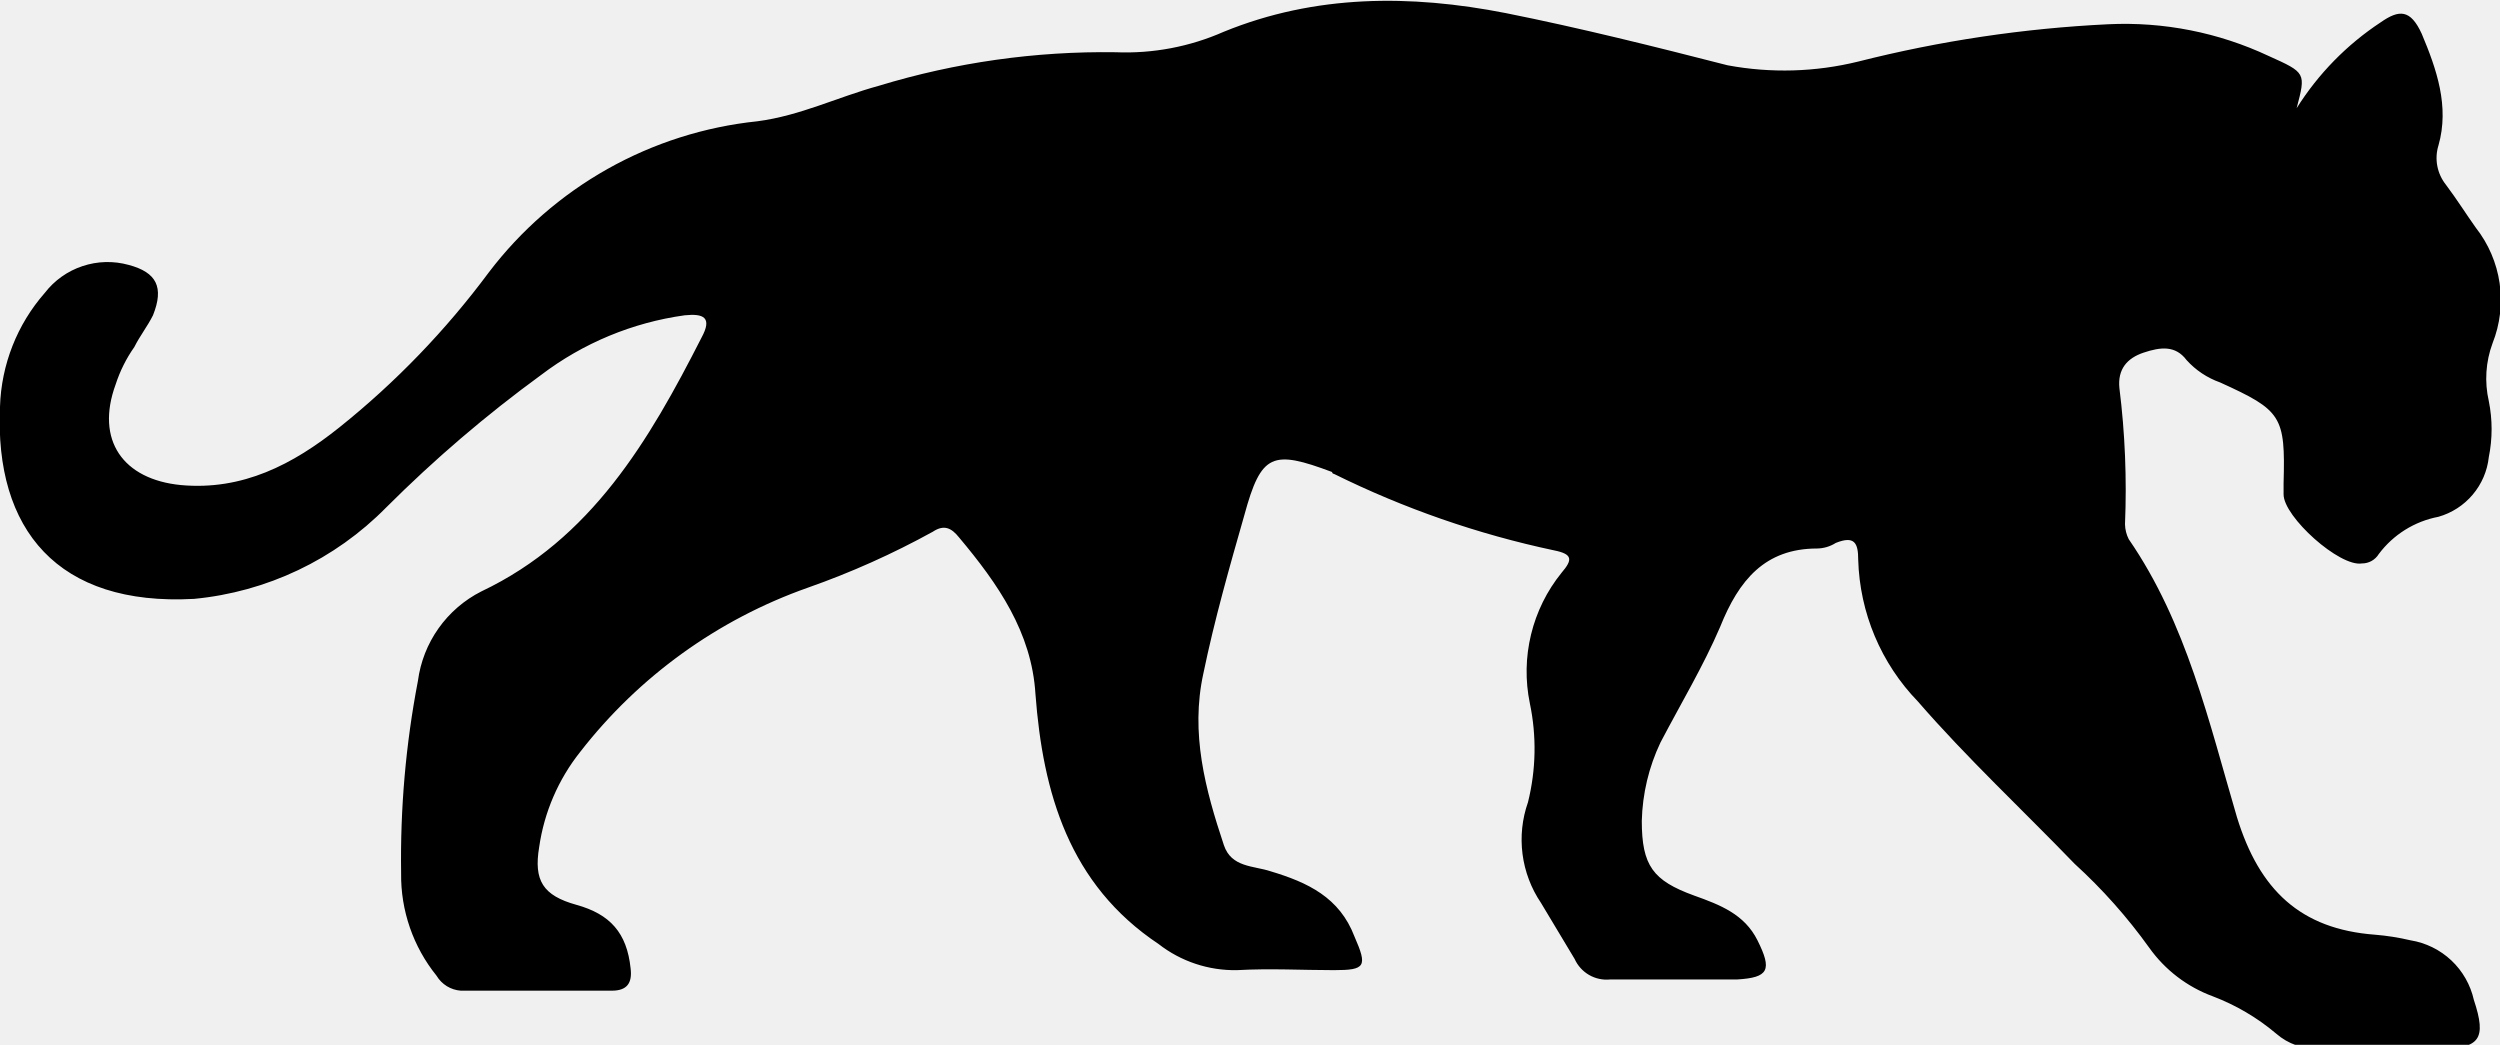
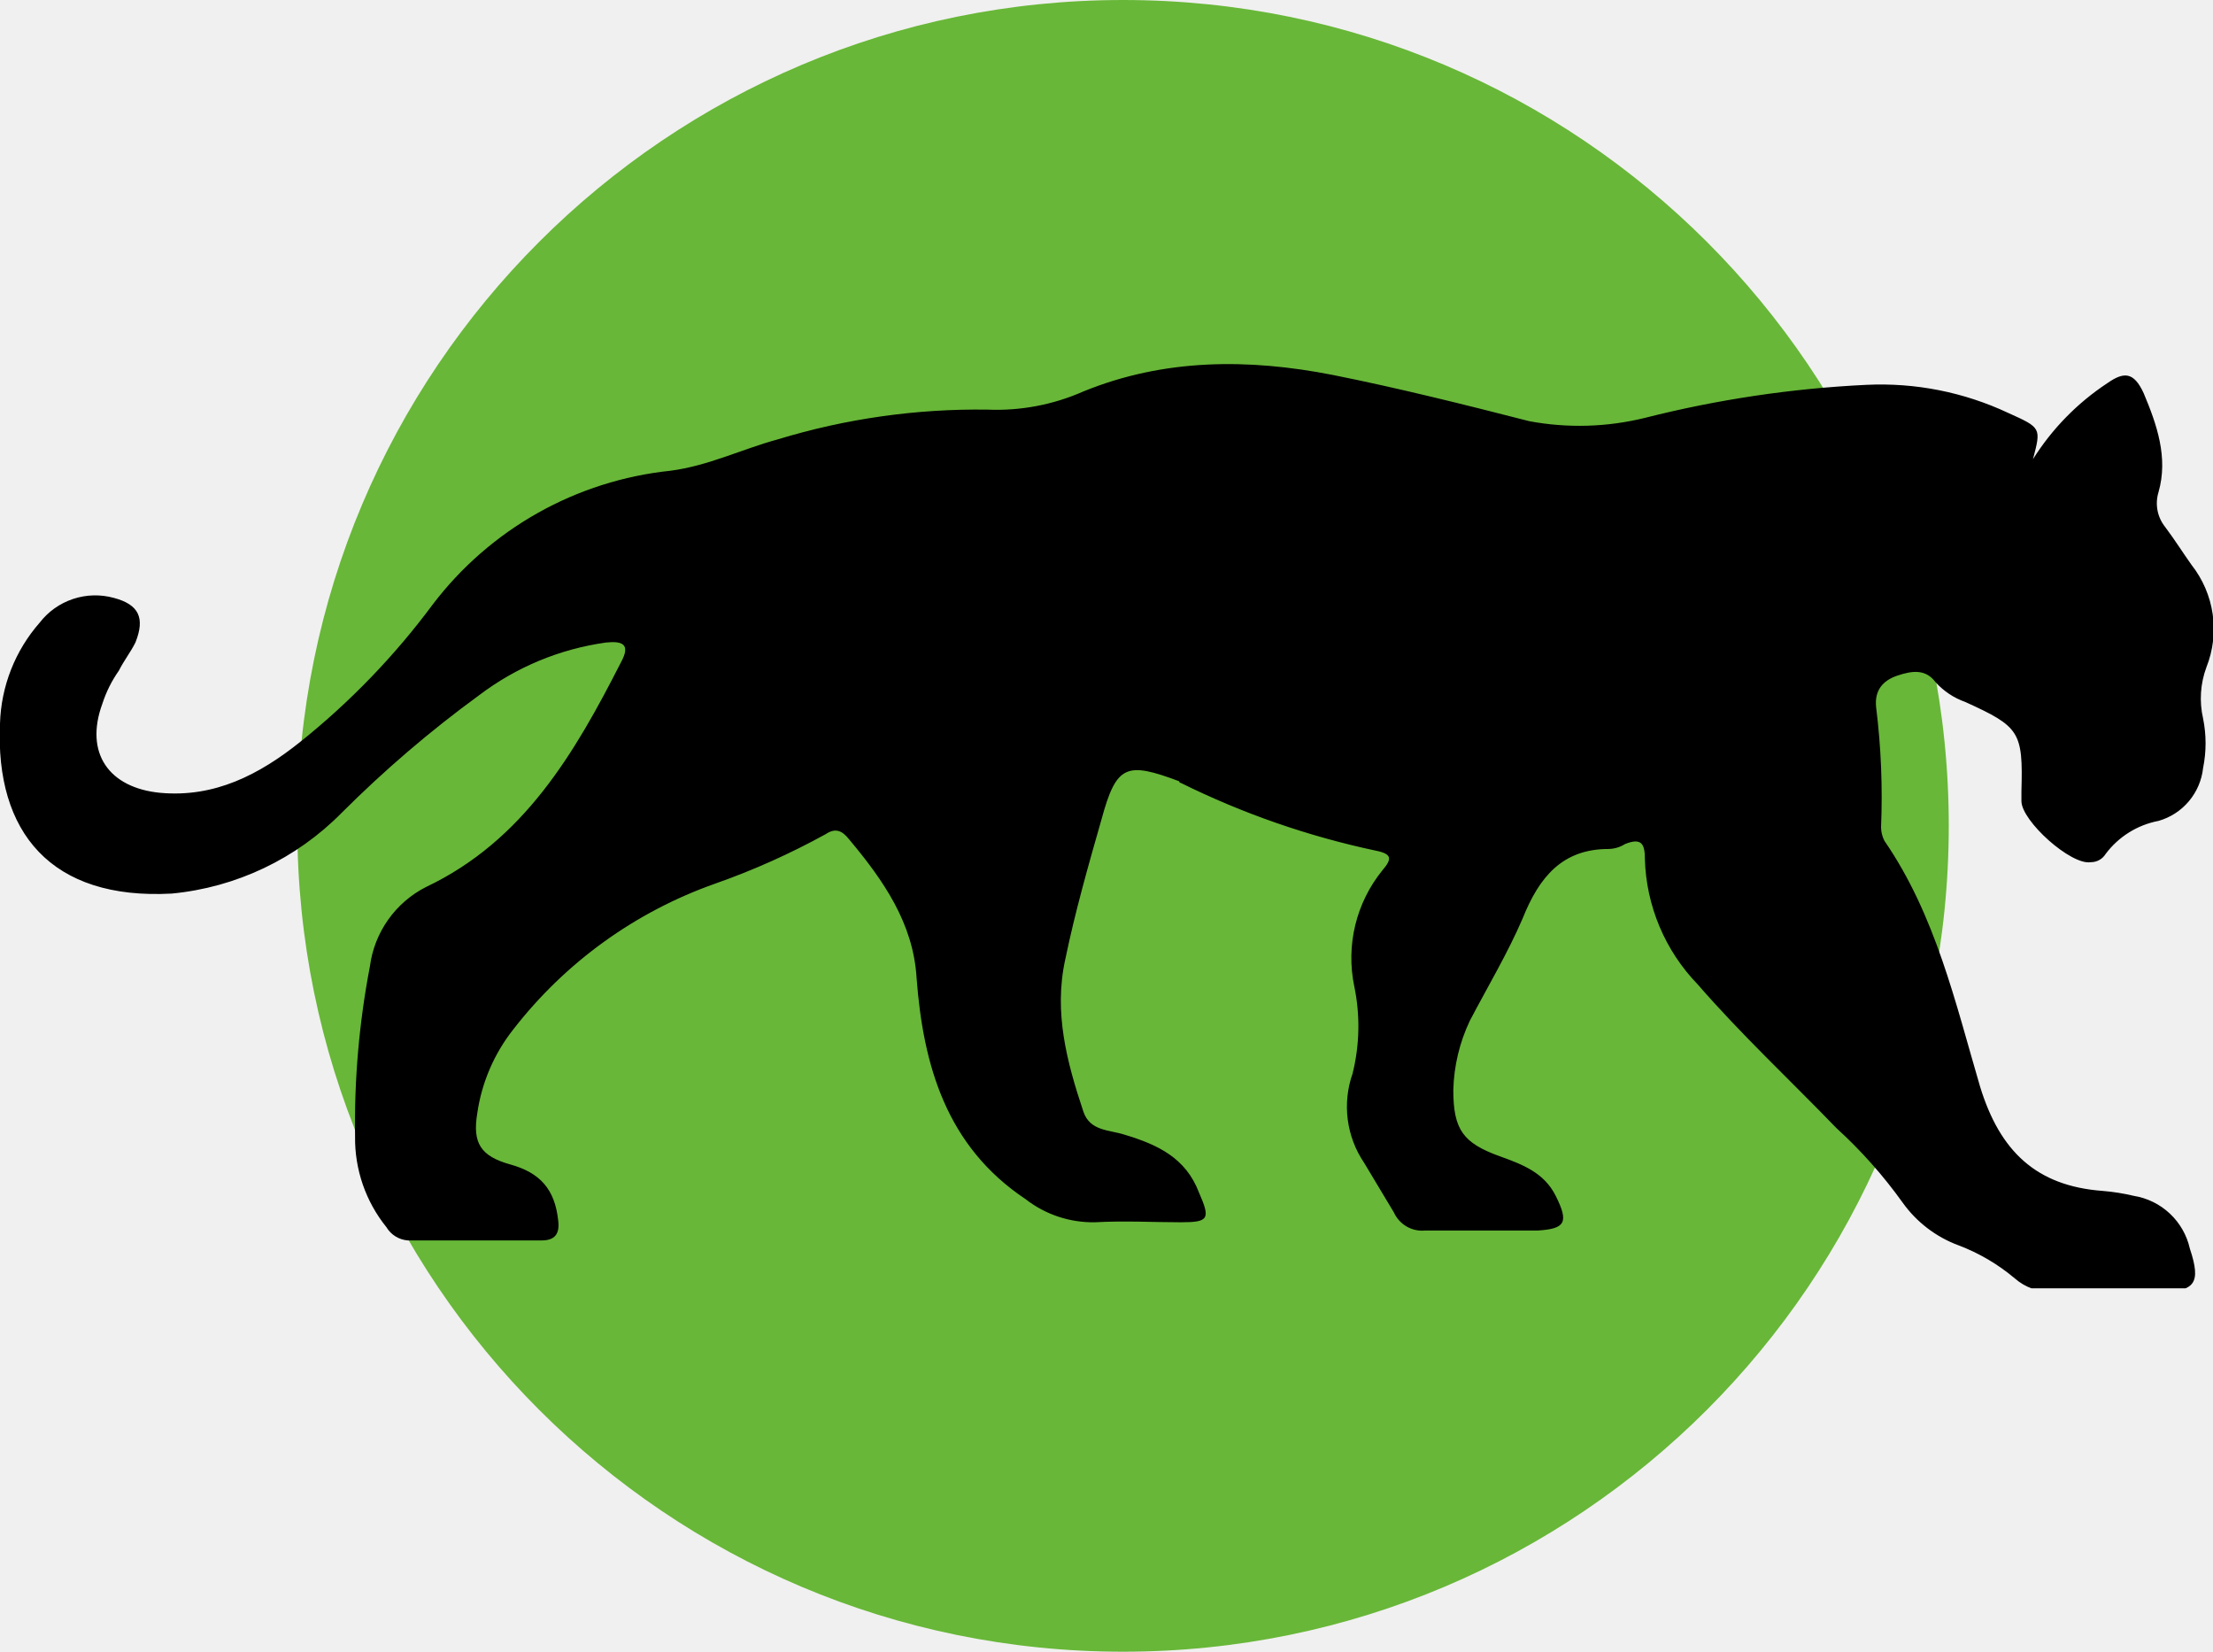
- <svg xmlns="http://www.w3.org/2000/svg" viewBox="0 0 67 28" fill="none">
-   <g clip-path="url(#clip0_135_3258)">
-     <path d="M61.55 2.9C62.127 1.982 62.894 1.197 63.8 0.6C64.3 0.25 64.6 0.25 64.9 0.9C65.3 1.85 65.65 2.85 65.35 3.9C65.295 4.078 65.285 4.267 65.32 4.45C65.355 4.633 65.434 4.804 65.55 4.95C65.85 5.35 66.1 5.75 66.35 6.1C66.69 6.532 66.911 7.046 66.99 7.59C67.069 8.134 67.003 8.689 66.8 9.2C66.616 9.696 66.582 10.235 66.7 10.75C66.8 11.245 66.8 11.755 66.7 12.25C66.66 12.621 66.51 12.971 66.269 13.256C66.029 13.541 65.709 13.748 65.35 13.85C64.71 13.972 64.14 14.328 63.75 14.85C63.703 14.927 63.636 14.99 63.558 15.034C63.479 15.078 63.39 15.101 63.3 15.1C62.7 15.2 61.2 13.85 61.2 13.25V12.95C61.25 11.15 61.15 11 59.5 10.25C59.155 10.128 58.845 9.922 58.6 9.65C58.3 9.25 57.9 9.3 57.45 9.45C57 9.6 56.75 9.9 56.8 10.4C56.951 11.61 57.001 12.831 56.95 14.05C56.953 14.189 56.987 14.326 57.05 14.45C58.6 16.7 59.2 19.35 59.95 21.9C60.55 23.85 61.65 24.9 63.65 25.05C63.97 25.076 64.288 25.126 64.6 25.2C65.011 25.266 65.393 25.454 65.696 25.739C65.999 26.024 66.209 26.394 66.3 26.8C66.65 27.85 66.45 28.1 65.4 28.1H62.15C61.729 28.121 61.317 27.978 61 27.7C60.494 27.273 59.919 26.935 59.3 26.7C58.615 26.447 58.023 25.994 57.6 25.4C57.014 24.582 56.344 23.828 55.6 23.15C54.2 21.7 52.7 20.3 51.4 18.8C50.41 17.778 49.84 16.422 49.8 15C49.8 14.55 49.7 14.35 49.2 14.55C49.05 14.645 48.877 14.697 48.7 14.7C47.3 14.7 46.6 15.55 46.1 16.8C45.65 17.85 45.05 18.85 44.5 19.9C44.188 20.557 44.018 21.273 44 22C44 23.2 44.3 23.6 45.4 24C46.1 24.25 46.75 24.5 47.1 25.2C47.5 26 47.4 26.2 46.55 26.25H43.15C42.954 26.269 42.757 26.227 42.586 26.128C42.416 26.029 42.281 25.88 42.2 25.7L41.3 24.2C41.035 23.809 40.865 23.36 40.804 22.892C40.743 22.423 40.793 21.946 40.95 21.5C41.166 20.632 41.184 19.726 41 18.85C40.874 18.24 40.885 17.61 41.032 17.005C41.179 16.399 41.458 15.834 41.85 15.35C42.15 15 42.15 14.85 41.65 14.75C39.605 14.316 37.623 13.627 35.75 12.7C35.737 12.7 35.724 12.695 35.715 12.685C35.705 12.676 35.7 12.663 35.7 12.65C34.1 12.05 33.8 12.15 33.35 13.8C32.95 15.2 32.55 16.6 32.25 18.05C31.9 19.65 32.3 21.15 32.8 22.65C33 23.25 33.6 23.2 34.05 23.35C35.05 23.65 35.9 24.05 36.3 25.1C36.65 25.9 36.6 26 35.75 26C34.9 26 34.05 25.95 33.15 26C32.391 26.014 31.649 25.767 31.05 25.3C28.65 23.7 27.95 21.25 27.75 18.6C27.65 16.95 26.75 15.65 25.7 14.4C25.5 14.15 25.3 14.05 25 14.25C23.927 14.842 22.806 15.344 21.65 15.75C19.237 16.602 17.12 18.129 15.55 20.15C14.964 20.887 14.584 21.767 14.45 22.7C14.3 23.6 14.55 24 15.45 24.25C16.35 24.5 16.8 25 16.9 25.95C16.95 26.35 16.8 26.55 16.4 26.55H12.35C12.217 26.541 12.089 26.499 11.976 26.43C11.863 26.36 11.768 26.264 11.7 26.15C11.072 25.372 10.736 24.399 10.75 23.4C10.724 21.672 10.874 19.947 11.2 18.25C11.267 17.742 11.456 17.258 11.753 16.839C12.049 16.421 12.443 16.081 12.9 15.85C15.85 14.45 17.4 11.8 18.8 9.05C19.1 8.5 18.85 8.4 18.35 8.45C16.951 8.644 15.625 9.195 14.5 10.05C13.027 11.124 11.64 12.311 10.35 13.6C8.975 14.997 7.151 15.864 5.2 16.05C1.55 16.25 -0.15 14.2 -2.12286e-05 10.9C0.034 9.775 0.458 8.696 1.2 7.85C1.458 7.515 1.81 7.265 2.211 7.132C2.611 6.998 3.043 6.987 3.45 7.1C4.2 7.3 4.4 7.7 4.1 8.45C3.95 8.75 3.75 9 3.6 9.3C3.384 9.606 3.216 9.944 3.1 10.3C2.55 11.8 3.3 12.85 4.85 13C6.5 13.15 7.85 12.45 9.1 11.45C10.606 10.244 11.95 8.849 13.1 7.3C13.96 6.169 15.042 5.226 16.28 4.529C17.519 3.832 18.887 3.397 20.3 3.25C21.45 3.1 22.45 2.6 23.55 2.3C25.607 1.673 27.75 1.369 29.9 1.4C30.896 1.441 31.888 1.253 32.8 0.85C35.25 -0.15 37.8 -0.15 40.35 0.35C42.35 0.75 44.35 1.25 46.3 1.75C47.461 1.966 48.654 1.932 49.8 1.65C51.994 1.094 54.239 0.759 56.5 0.65C57.981 0.578 59.458 0.87 60.8 1.5C61.8 1.95 61.8 1.95 61.55 2.9Z" fill="black" />
+ <svg xmlns="http://www.w3.org/2000/svg" width="268" height="200" viewBox="0 0 268 200" fill="none">
+   <circle cx="136" cy="100" r="100" fill="#68B738" />
+   <g clip-path="url(#clip0_43928_352)">
+     <path d="M246.2 55.6C248.509 51.926 251.578 48.789 255.2 46.4C257.2 45 258.4 45 259.6 47.6C261.2 51.4 262.6 55.4 261.4 59.6C261.182 60.312 261.14 61.067 261.28 61.799C261.419 62.531 261.735 63.218 262.2 63.8C263.4 65.4 264.4 67 265.4 68.4C266.761 70.127 267.644 72.183 267.96 74.359C268.276 76.535 268.014 78.757 267.2 80.8C266.466 82.784 266.327 84.938 266.8 87C267.2 88.98 267.2 91.02 266.8 93C266.638 94.483 266.038 95.884 265.076 97.024C264.115 98.164 262.835 98.991 261.4 99.4C258.842 99.887 256.559 101.314 255 103.4C254.811 103.707 254.546 103.961 254.231 104.136C253.916 104.311 253.561 104.402 253.2 104.4C250.8 104.8 244.8 99.4 244.8 97V95.8C245 88.6 244.6 88 238 85C236.619 84.513 235.381 83.688 234.4 82.6C233.2 81 231.6 81.2 229.8 81.8C228 82.4 227 83.6 227.2 85.6C227.803 90.442 228.004 95.325 227.8 100.2C227.813 100.756 227.95 101.303 228.2 101.8C234.4 110.8 236.8 121.4 239.8 131.6C242.2 139.4 246.6 143.6 254.6 144.2C255.88 144.302 257.151 144.503 258.4 144.8C260.044 145.064 261.57 145.815 262.783 146.956C263.995 148.097 264.837 149.575 265.2 151.2C266.6 155.4 265.8 156.4 261.6 156.4H248.6C246.917 156.485 245.267 155.911 244 154.8C241.976 153.092 239.677 151.739 237.2 150.8C234.462 149.789 232.093 147.977 230.4 145.6C228.057 142.327 225.376 139.31 222.4 136.6C216.8 130.8 210.8 125.2 205.6 119.2C201.641 115.112 199.358 109.688 199.2 104C199.2 102.2 198.8 101.4 196.8 102.2C196.201 102.58 195.509 102.787 194.8 102.8C189.2 102.8 186.4 106.2 184.4 111.2C182.6 115.4 180.2 119.4 178 123.6C176.753 126.229 176.071 129.091 176 132C176 136.8 177.2 138.4 181.6 140C184.4 141 187 142 188.4 144.8C190 148 189.6 148.8 186.2 149H172.6C171.816 149.078 171.027 148.907 170.346 148.512C169.664 148.117 169.123 147.518 168.8 146.8L165.2 140.8C164.139 139.234 163.459 137.442 163.216 135.566C162.973 133.691 163.173 131.784 163.8 130C164.666 126.527 164.734 122.903 164 119.4C163.496 116.96 163.539 114.439 164.127 112.018C164.715 109.597 165.833 107.337 167.4 105.4C168.6 104 168.6 103.4 166.6 103C158.422 101.263 150.493 98.508 143 94.8C142.947 94.8 142.896 94.779 142.859 94.741C142.821 94.704 142.8 94.653 142.8 94.6C136.4 92.2 135.2 92.6 133.4 99.2C131.8 104.8 130.2 110.4 129 116.2C127.6 122.6 129.2 128.6 131.2 134.6C132 137 134.4 136.8 136.2 137.4C140.2 138.6 143.6 140.2 145.2 144.4C146.6 147.6 146.4 148 143 148C139.6 148 136.2 147.8 132.6 148C129.562 148.055 126.597 147.067 124.2 145.2C114.6 138.8 111.8 129 111 118.4C110.6 111.8 107 106.6 102.8 101.6C102 100.6 101.2 100.2 100 101C95.707 103.367 91.225 105.374 86.6 107C76.948 110.408 68.479 116.517 62.2 124.6C59.855 127.55 58.337 131.07 57.8 134.8C57.2 138.4 58.2 140 61.8 141C65.4 142 67.2 144 67.6 147.8C67.8 149.4 67.2 150.2 65.6 150.2H49.4C48.87 150.162 48.357 149.997 47.904 149.719C47.451 149.44 47.072 149.056 46.8 148.6C44.288 145.489 42.943 141.598 43 137.6C42.895 130.69 43.498 123.787 44.8 117C45.067 114.967 45.826 113.03 47.011 111.358C48.196 109.685 49.771 108.326 51.6 107.4C63.4 101.8 69.6 91.2 75.2 80.2C76.4 78 75.4 77.6 73.4 77.8C67.803 78.577 62.499 80.781 58 84.2C52.108 88.498 46.559 93.245 41.4 98.4C35.899 103.987 28.605 107.457 20.8 108.2C6.2 109 -0.6 100.8 2.18973e-05 87.6C0.134 83.099 1.831 78.785 4.8 75.4C5.832 74.062 7.239 73.062 8.843 72.528C10.446 71.993 12.172 71.949 13.8 72.4C16.8 73.2 17.6 74.8 16.4 77.8C15.8 79 15 80 14.4 81.2C13.537 82.426 12.863 83.774 12.4 85.2C10.2 91.2 13.2 95.4 19.4 96C26 96.6 31.4 93.8 36.4 89.8C42.424 84.976 47.801 79.397 52.4 73.2C55.839 68.675 60.168 64.903 65.122 62.116C70.075 59.33 75.547 57.589 81.2 57C85.8 56.4 89.8 54.4 94.2 53.2C102.429 50.691 110.998 49.477 119.6 49.6C123.584 49.766 127.553 49.013 131.2 47.4C141 43.4 151.2 43.4 161.4 45.4C169.4 47 177.4 49 185.2 51C189.842 51.865 194.615 51.728 199.2 50.6C207.977 48.375 216.956 47.035 226 46.6C231.925 46.312 237.83 47.479 243.2 50C247.2 51.8 247.2 51.8 246.2 55.6Z" fill="black" />
  </g>
  <defs>
-     <clipPath id="clip0_135_3258">
-       <rect width="67" height="28" fill="white" />
+     <clipPath id="clip0_43928_352">
+       <rect width="268" height="112" fill="white" transform="translate(0 44)" />
    </clipPath>
  </defs>
</svg>
